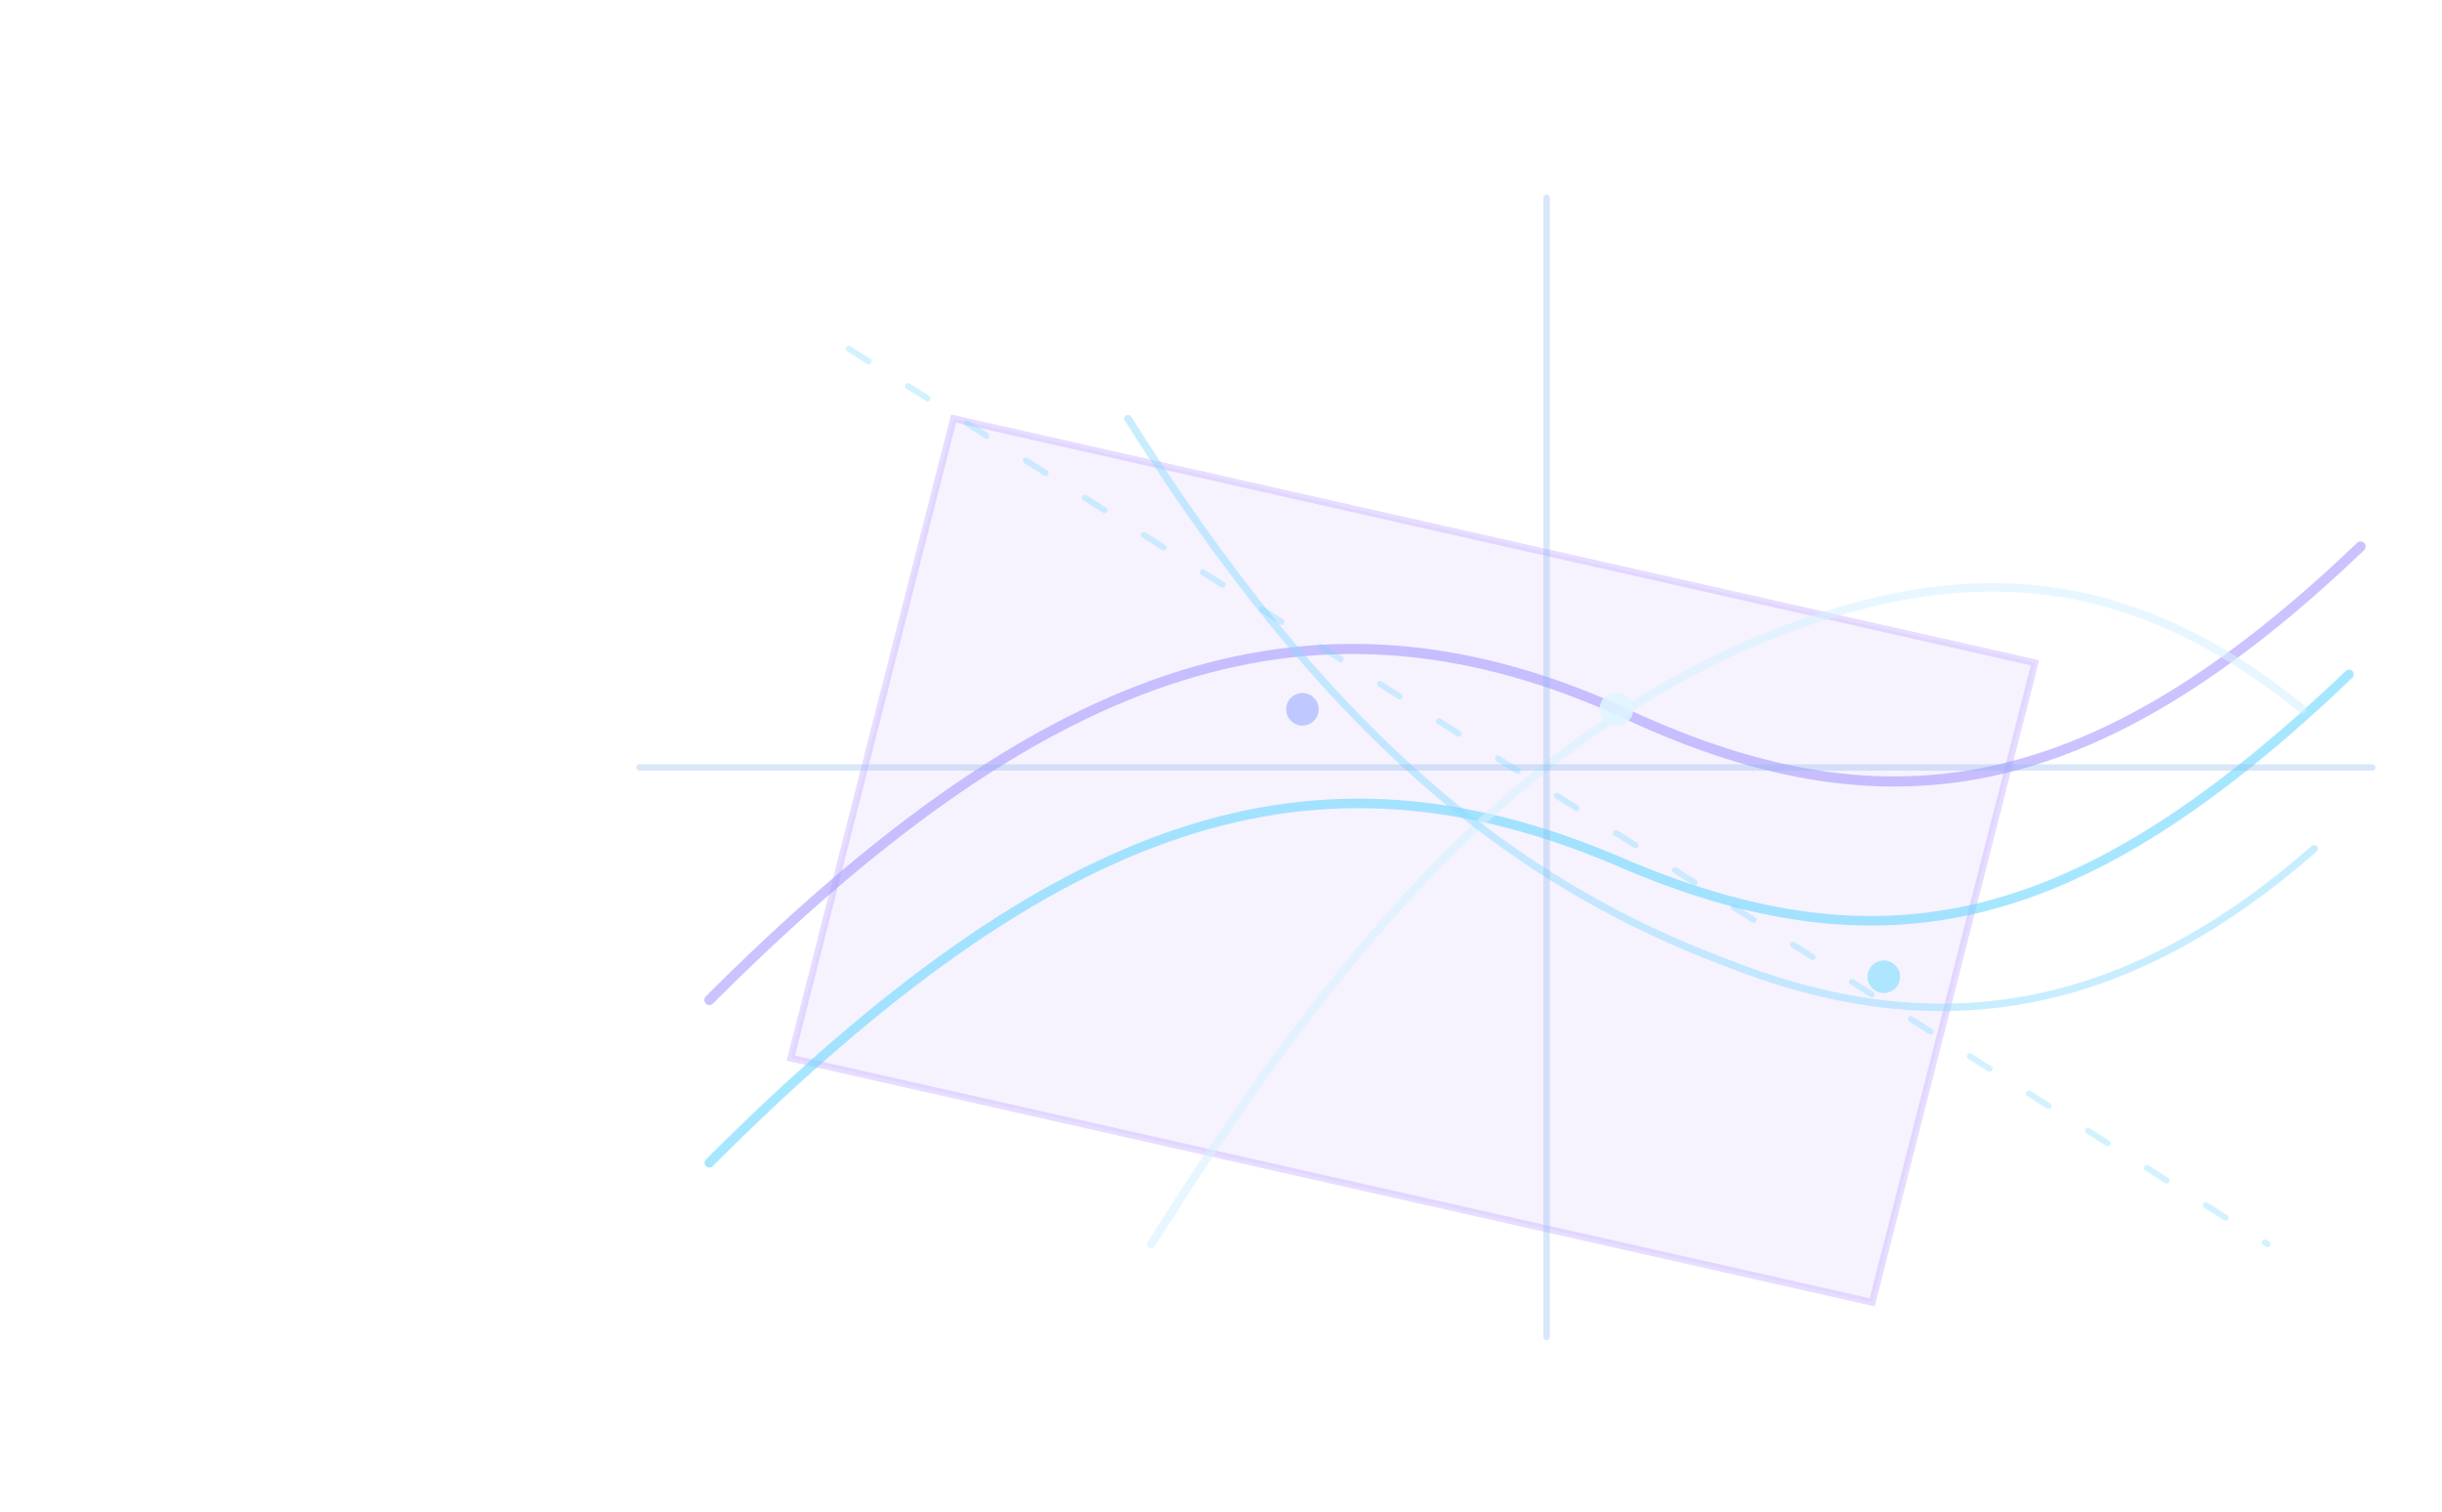
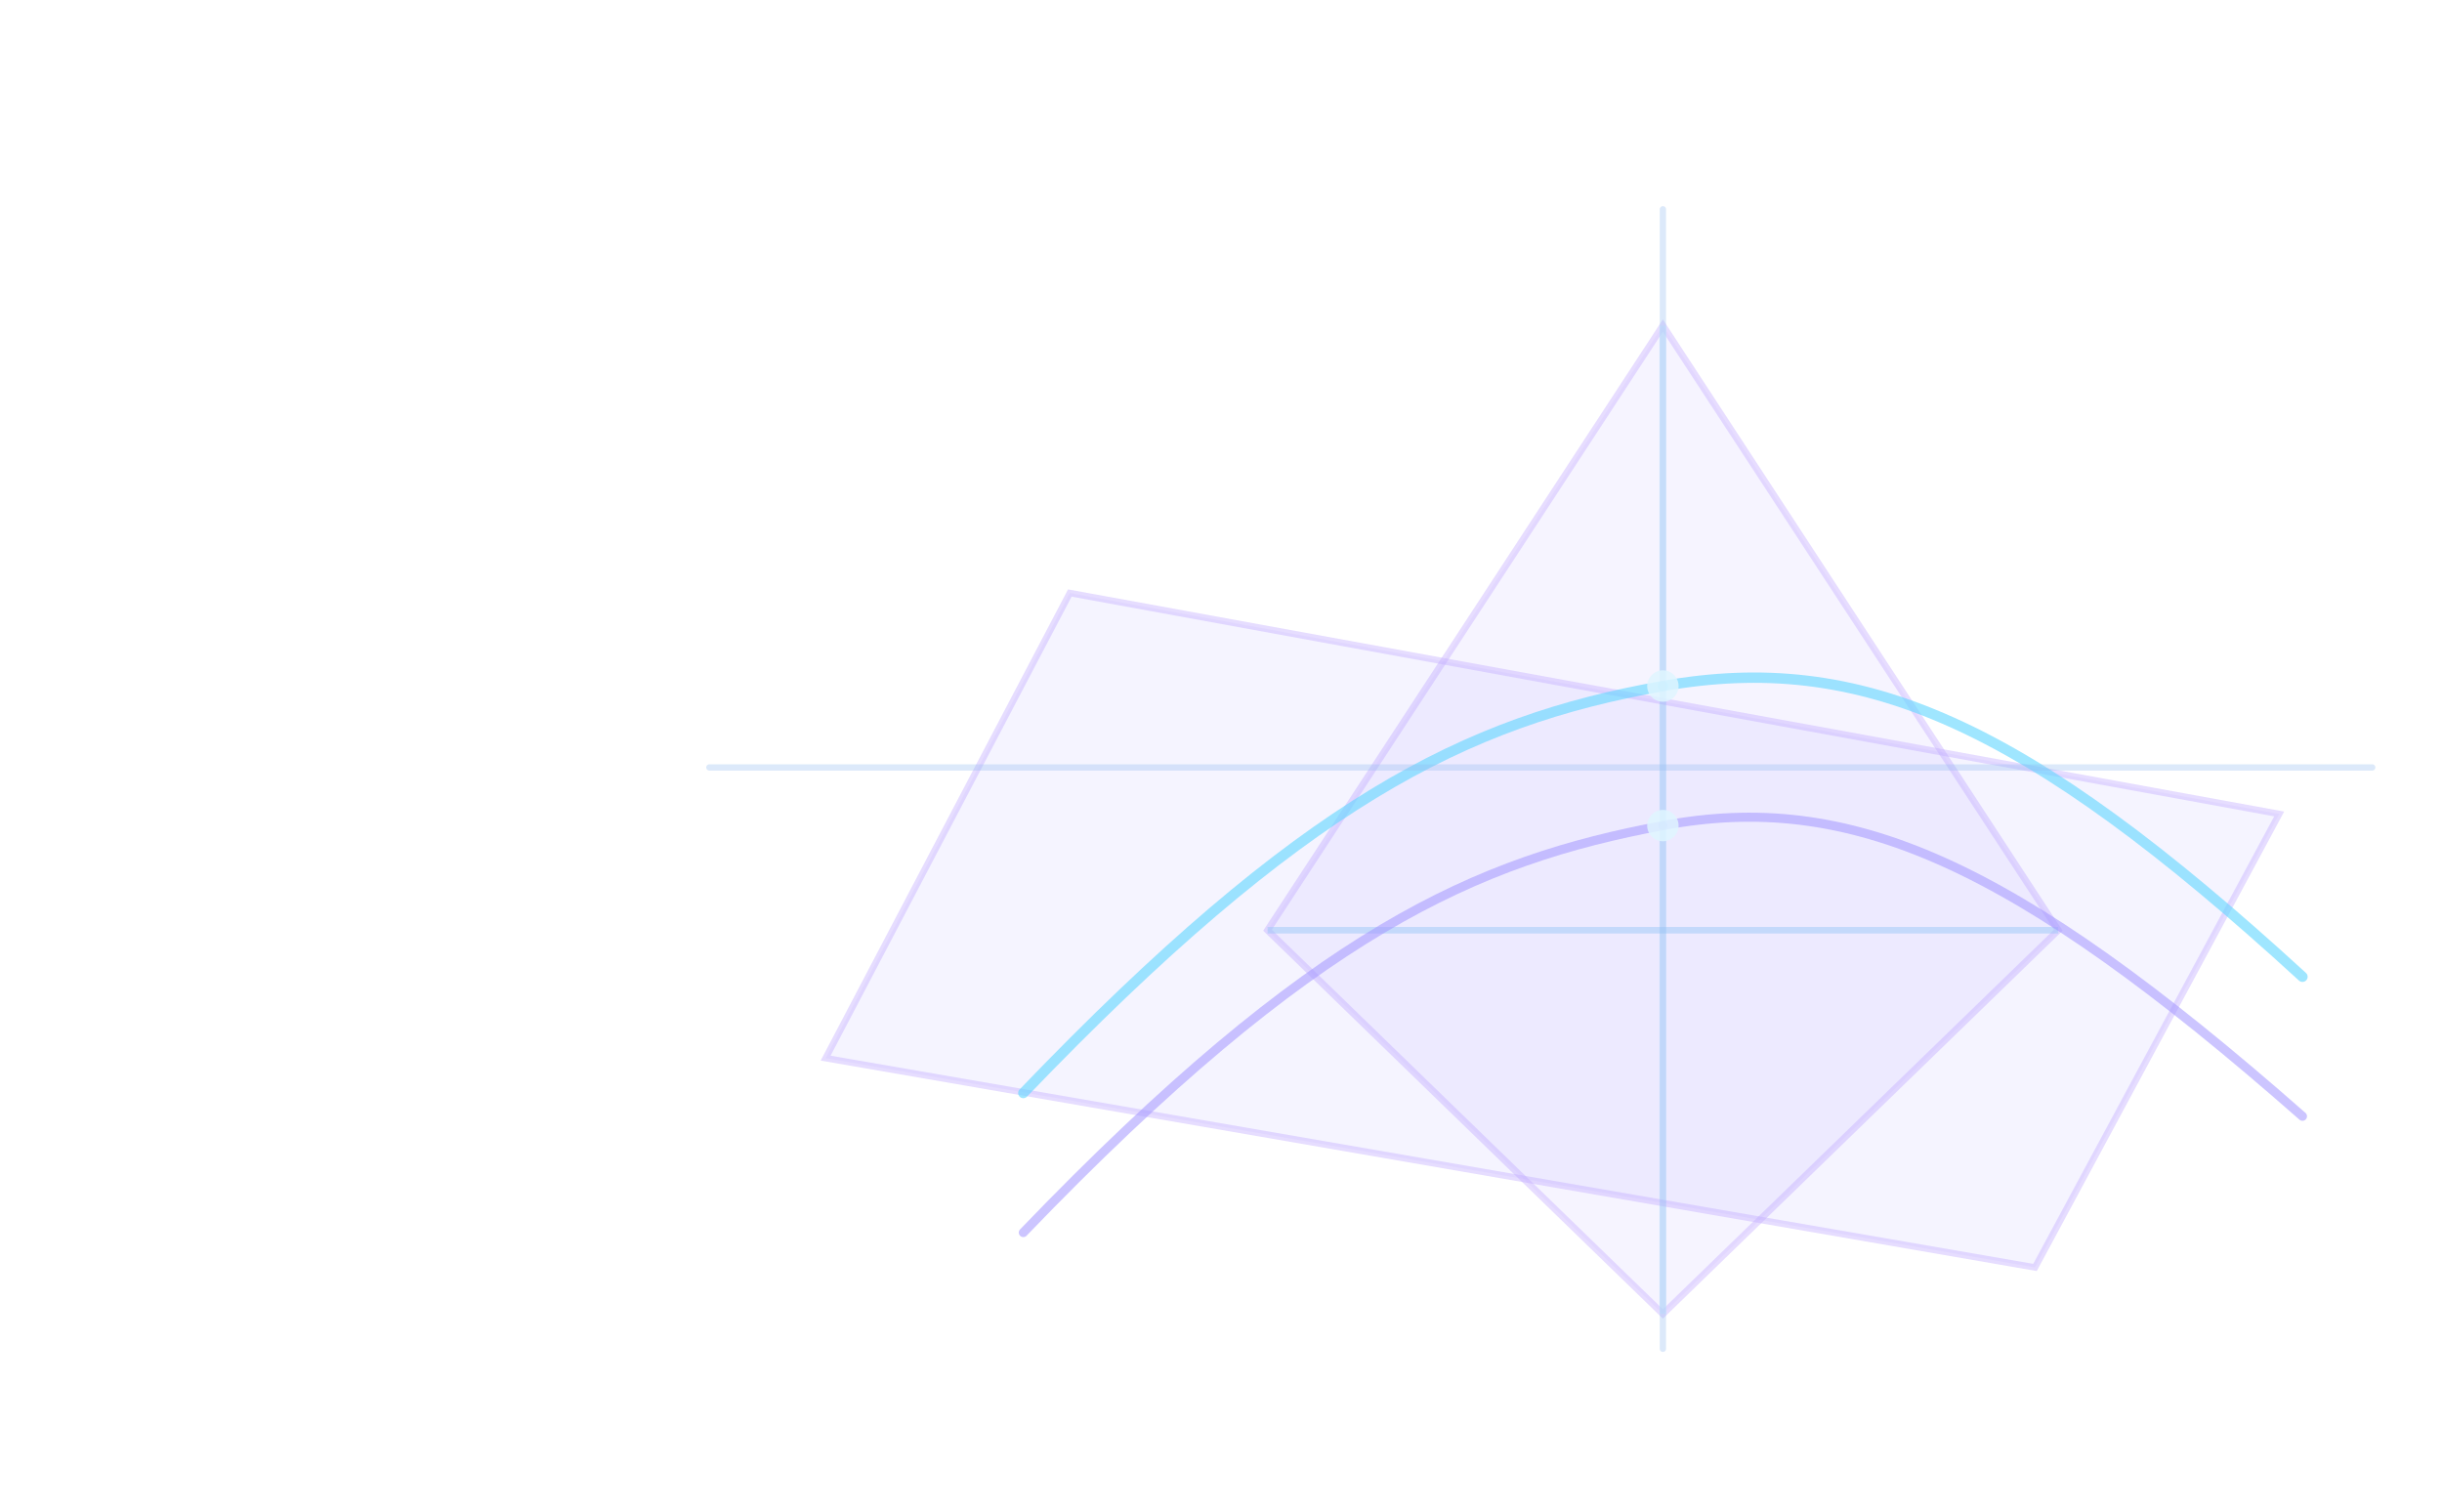
<svg xmlns="http://www.w3.org/2000/svg" width="420" height="260" viewBox="0 0 420 260" fill="none">
-   <path d="M164 72L350 114L322 224L136 182L164 72Z" fill="#AD94FF" fill-opacity="0.11" stroke="#C6AEFF" stroke-opacity="0.42" stroke-width="1.18" />
+   <path d="M286 56L218 160L286 226L354 160L286 56Z" fill="#A894FF" fill-opacity="0.1" stroke="#C5AEFF" stroke-opacity="0.42" stroke-width="1.16" />
+   <path d="M286 56L286 226" stroke="#CFEAFF" stroke-opacity="0.58" stroke-width="1.2" />
+   <path d="M218 160H354" stroke="#9CCEF8" stroke-opacity="0.5" stroke-width="1.12" />
+   <polygon points="184,102 392,140 350,218 142,182" fill="#9E8FFF" fill-opacity="0.1" stroke="#C2AAFF" stroke-opacity="0.4" stroke-width="1.12" />
  <g fill="none" stroke-linecap="round">
-     <path d="M122 200C182 140 226 126 278 148C324 168 358 160 404 116" stroke="#66D5FF" stroke-opacity="0.58" stroke-width="1.64" />
-     <path d="M122 172C178 116 224 98 278 122C324 144 360 138 406 94" stroke="#A498FF" stroke-opacity="0.58" stroke-width="1.74" />
-     <path d="M198 214C232 160 260 130 298 112C334 96 364 96 396 122" stroke="#D6F1FF" stroke-opacity="0.56" stroke-width="1.46" />
-     <path d="M194 72C228 126 260 152 298 166C334 180 366 174 398 146" stroke="#8CD9FF" stroke-opacity="0.48" stroke-width="1.28" />
-     <path d="M110 132H408" stroke="#90BAEE" stroke-opacity="0.34" stroke-width="1.1" />
-     <path d="M266 34V230" stroke="#90BAEE" stroke-opacity="0.34" stroke-width="1.1" />
-     <path d="M146 60L390 214" stroke="#6ED6FF" stroke-opacity="0.31" stroke-width="1.04" stroke-dasharray="4 8" />
+     <path d="M176 188C224 138 252 124 286 118" stroke="#65D6FF" stroke-opacity="0.62" stroke-width="1.78" />
+     <path d="M286 118C320 112 348 124 396 168" stroke="#65D6FF" stroke-opacity="0.62" stroke-width="1.78" />
+     <path d="M176 212C226 160 254 148 286 142" stroke="#A498FF" stroke-opacity="0.56" stroke-width="1.56" />
+     <path d="M286 142C318 136 346 148 396 192" stroke="#A498FF" stroke-opacity="0.56" stroke-width="1.56" />
+     <path d="M122 132H408" stroke="#90BAEE" stroke-opacity="0.32" stroke-width="1.08" />
+     <path d="M286 36V232" stroke="#90BAEE" stroke-opacity="0.32" stroke-width="1.08" />
  </g>
-   <circle cx="278" cy="122" r="2.9" fill="#E0F6FF" fill-opacity="0.84" />
-   <circle cx="324" cy="168" r="2.8" fill="#9FE2FF" fill-opacity="0.82" />
-   <circle cx="224" cy="122" r="2.8" fill="#B4BFFF" fill-opacity="0.82" />
+   <g fill="#E0F6FF" fill-opacity="0.84">
+     <circle cx="286" cy="118" r="2.7" />
+     <circle cx="286" cy="142" r="2.7" />
+   </g>
</svg>
